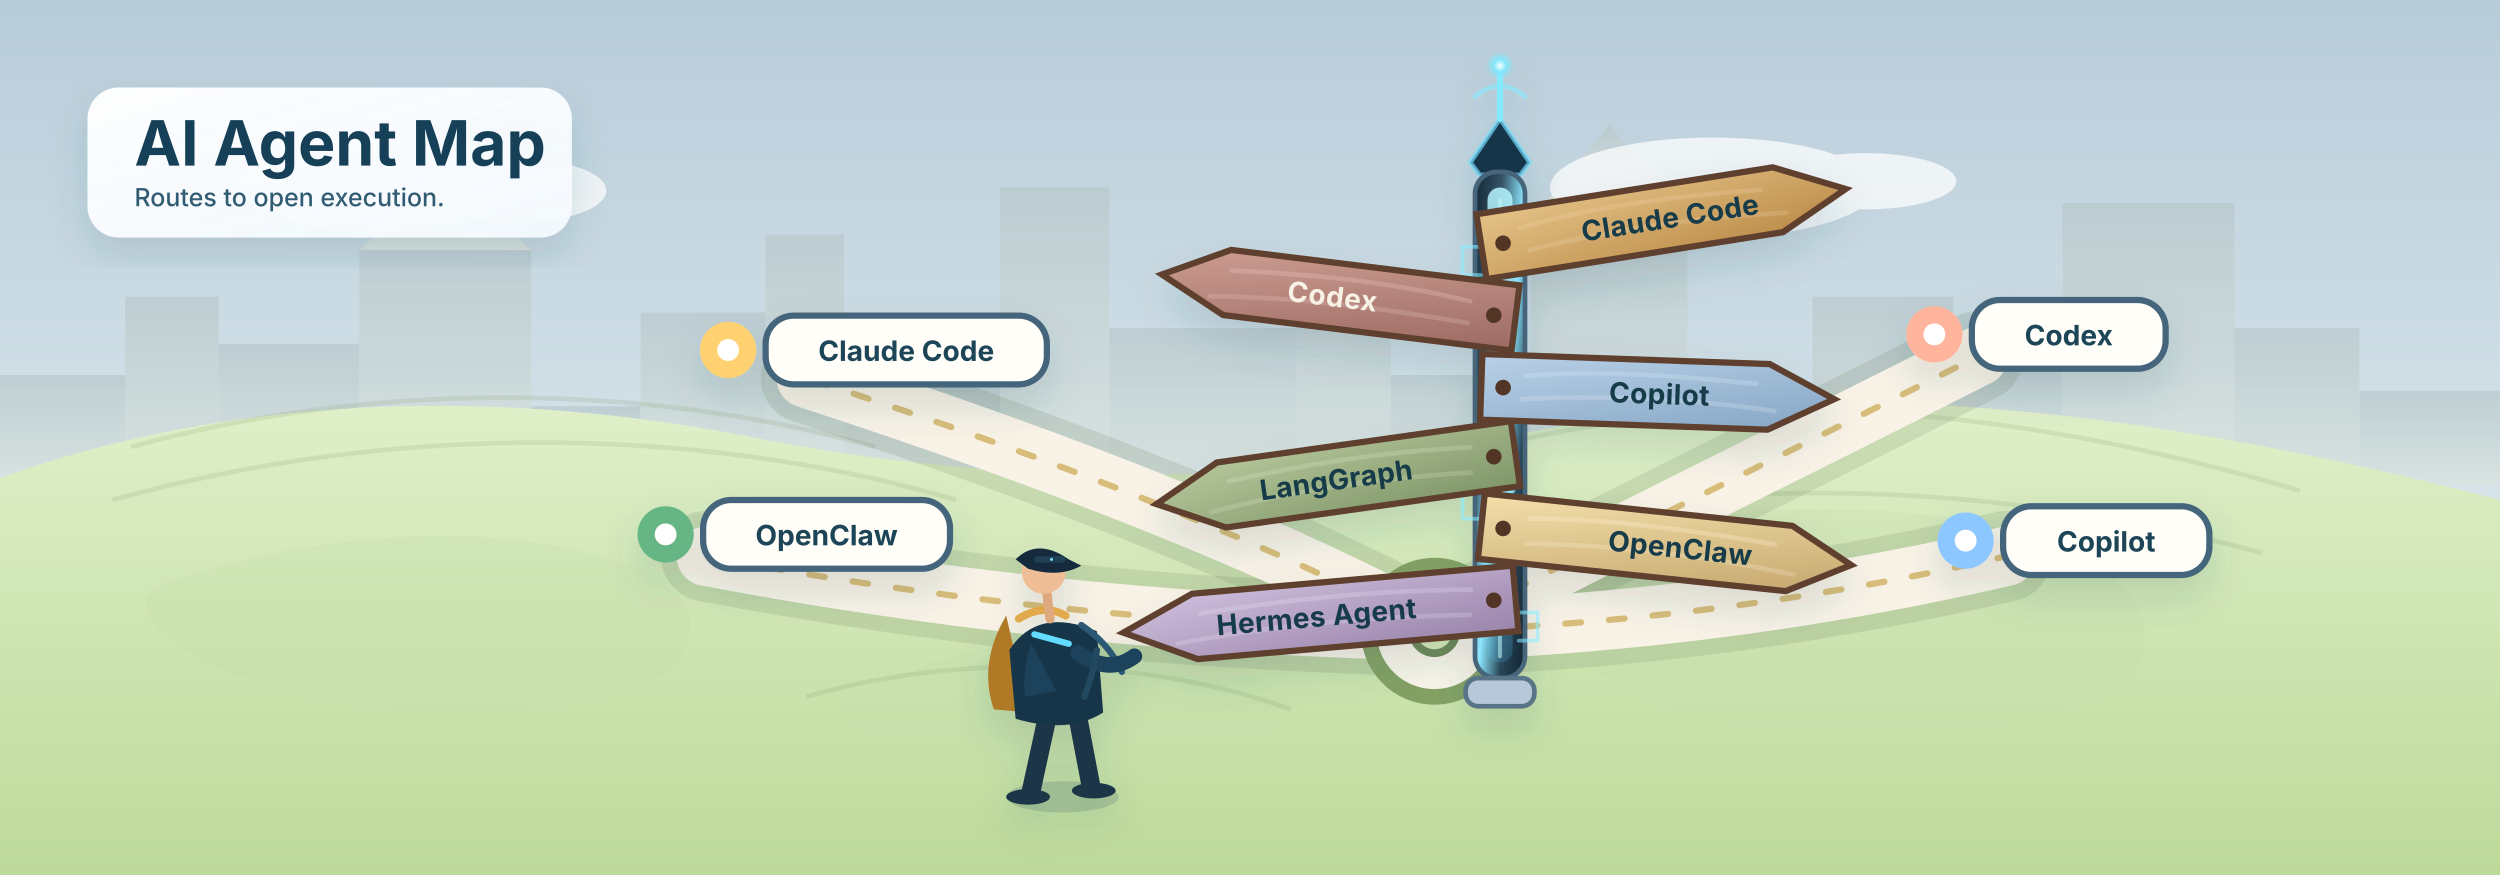
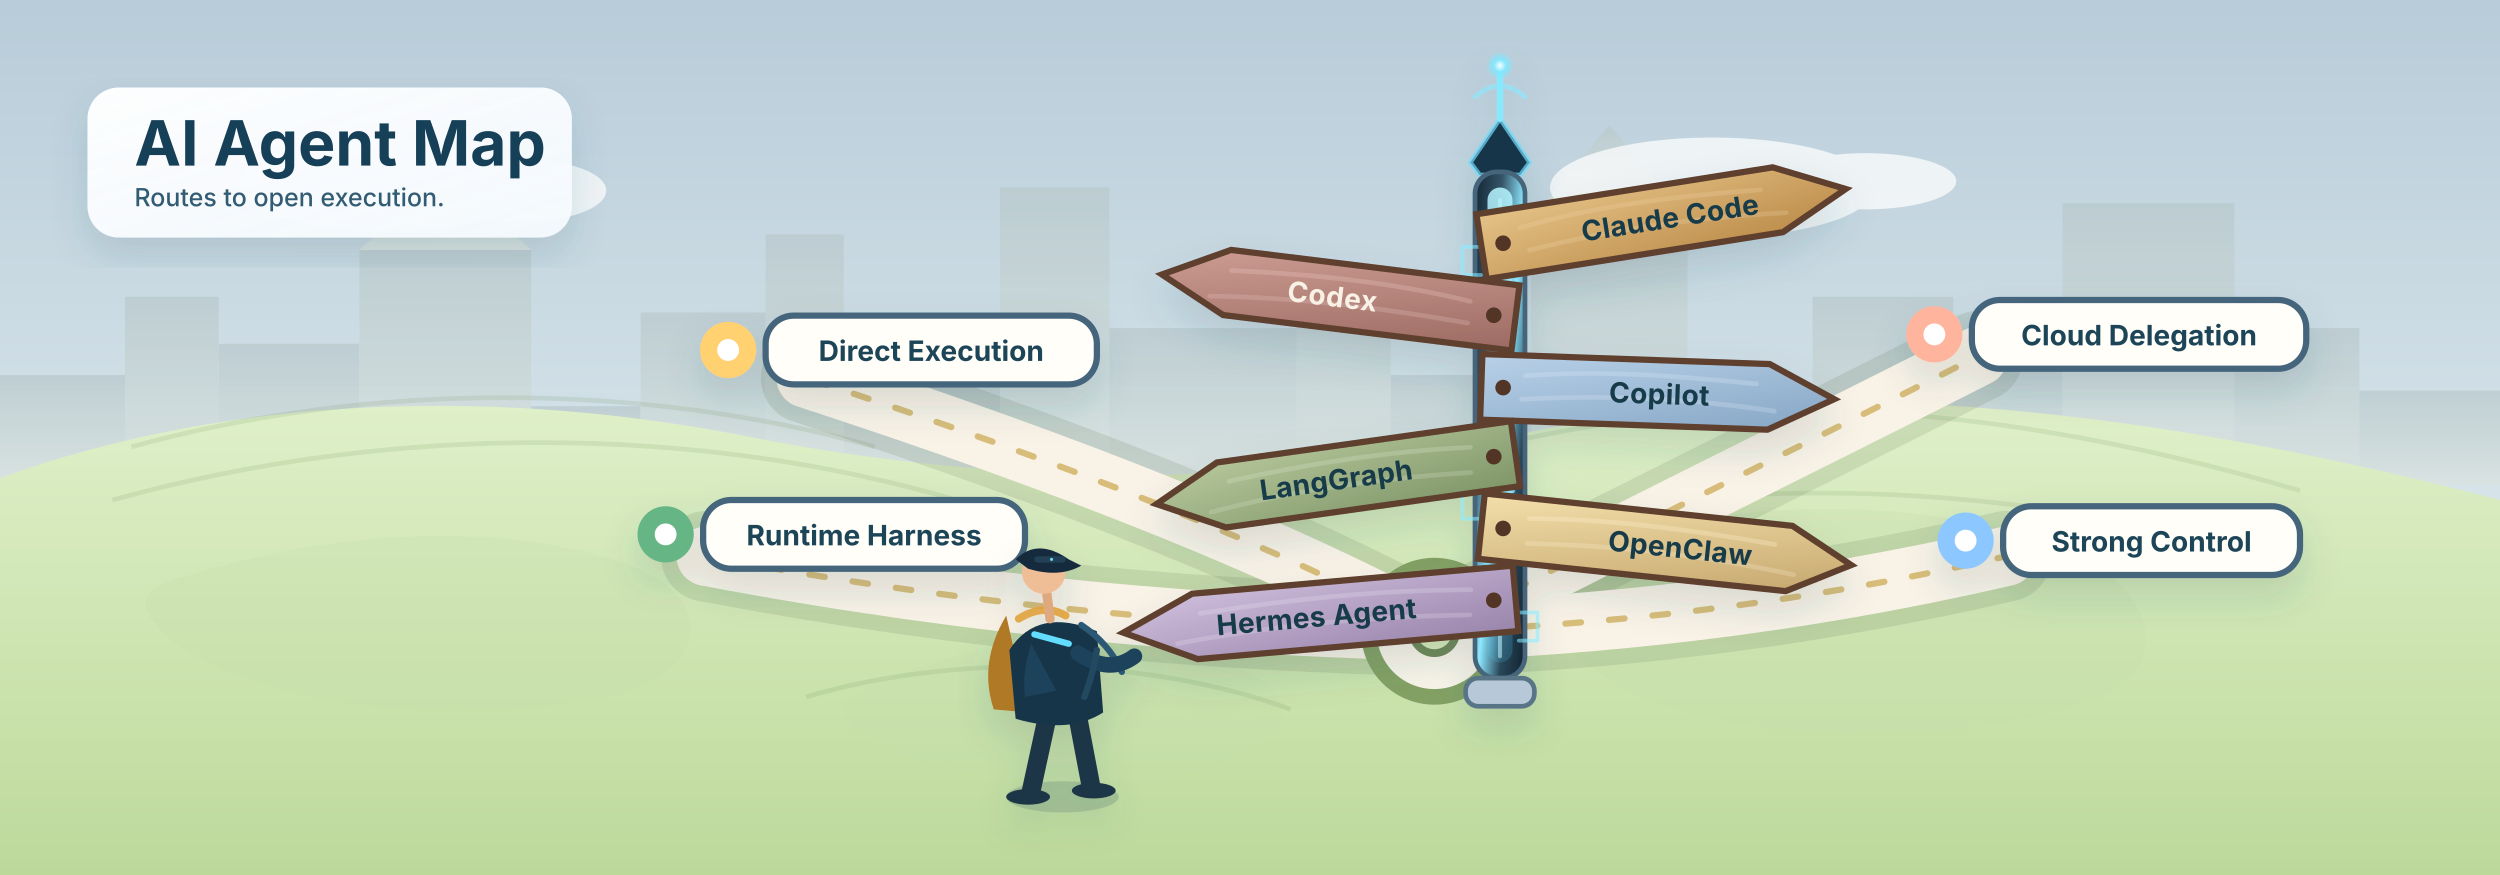
<svg xmlns="http://www.w3.org/2000/svg" width="1600" height="560" viewBox="0 0 1600 560" role="img" aria-labelledby="title desc">
  <defs>
    <linearGradient id="sky" x1="0" y1="0" x2="0" y2="1">
      <stop offset="0%" stop-color="#b8ccd9" />
      <stop offset="62%" stop-color="#d9e6eb" />
      <stop offset="100%" stop-color="#f2f5f1" />
    </linearGradient>
    <linearGradient id="cityScape" x1="0" y1="0" x2="0" y2="1">
      <stop offset="0%" stop-color="#bacace" />
      <stop offset="100%" stop-color="#d9e3df" />
    </linearGradient>
    <linearGradient id="land" x1="0" y1="0" x2="0" y2="1">
      <stop offset="0%" stop-color="#dff0c9" />
      <stop offset="100%" stop-color="#bdd99a" />
    </linearGradient>
    <linearGradient id="card" x1="0" y1="0" x2="1" y2="1">
      <stop offset="0%" stop-color="#ffffff" stop-opacity="0.97" />
      <stop offset="100%" stop-color="#f5fbff" stop-opacity="0.93" />
    </linearGradient>
    <linearGradient id="pole" x1="0" y1="0" x2="1" y2="1">
      <stop offset="0%" stop-color="#132735" />
      <stop offset="28%" stop-color="#355366" />
      <stop offset="52%" stop-color="#8de8ff" />
      <stop offset="74%" stop-color="#2a475a" />
      <stop offset="100%" stop-color="#10222f" />
    </linearGradient>
    <linearGradient id="poleCircuit" x1="0" y1="0" x2="0" y2="1">
      <stop offset="0%" stop-color="#b7f5ff" stop-opacity="0.96" />
      <stop offset="100%" stop-color="#52d3ff" stop-opacity="0.18" />
    </linearGradient>
    <radialGradient id="nodeGlow" cx="50%" cy="50%" r="50%">
      <stop offset="0%" stop-color="#f9feff" stop-opacity="1" />
      <stop offset="45%" stop-color="#7de8ff" stop-opacity="0.9" />
      <stop offset="100%" stop-color="#7de8ff" stop-opacity="0" />
    </radialGradient>
    <linearGradient id="woodHoney" x1="0" y1="0" x2="1" y2="1">
      <stop offset="0%" stop-color="#e4c287" />
      <stop offset="100%" stop-color="#bb8a47" />
    </linearGradient>
    <linearGradient id="woodRose" x1="0" y1="0" x2="1" y2="1">
      <stop offset="0%" stop-color="#cf9f95" />
      <stop offset="100%" stop-color="#9c6a62" />
    </linearGradient>
    <linearGradient id="woodSky" x1="0" y1="0" x2="1" y2="1">
      <stop offset="0%" stop-color="#b9d1e8" />
      <stop offset="100%" stop-color="#84a5c4" />
    </linearGradient>
    <linearGradient id="woodOlive" x1="0" y1="0" x2="1" y2="1">
      <stop offset="0%" stop-color="#b8c99d" />
      <stop offset="100%" stop-color="#7f9668" />
    </linearGradient>
    <linearGradient id="woodCream" x1="0" y1="0" x2="1" y2="1">
      <stop offset="0%" stop-color="#f3dfab" />
      <stop offset="100%" stop-color="#c4a56b" />
    </linearGradient>
    <linearGradient id="woodPlum" x1="0" y1="0" x2="1" y2="1">
      <stop offset="0%" stop-color="#d0c0de" />
      <stop offset="100%" stop-color="#9a84ab" />
    </linearGradient>
    <filter id="shadow" x="-20%" y="-20%" width="140%" height="140%">
      <feDropShadow dx="0" dy="12" stdDeviation="12" flood-color="#385867" flood-opacity="0.16" />
    </filter>
    <style>
      .title { font: 700 40px ui-sans-serif, -apple-system, BlinkMacSystemFont, 'Segoe UI', sans-serif; fill: #163f58; }
      .subtitle { font: 500 16px ui-sans-serif, -apple-system, BlinkMacSystemFont, 'Segoe UI', sans-serif; fill: #335c73; }
      .plankLight { font: 700 18px ui-sans-serif, -apple-system, BlinkMacSystemFont, 'Segoe UI', sans-serif; fill: #f8f1e5; letter-spacing: 0.3px; }
      .plankDark { font: 700 18px ui-sans-serif, -apple-system, BlinkMacSystemFont, 'Segoe UI', sans-serif; fill: #183a4a; letter-spacing: 0.2px; }
      .marker { font: 700 18px ui-sans-serif, -apple-system, BlinkMacSystemFont, 'Segoe UI', sans-serif; fill: #1f4559; }
    </style>
  </defs>
  <rect width="1600" height="560" fill="url(#sky)" />
  <g fill="url(#cityScape)" opacity="0.8">
    <rect x="0" y="240" width="80" height="70" />
    <rect x="80" y="190" width="60" height="120" />
    <rect x="140" y="220" width="90" height="90" />
    <rect x="230" y="160" width="110" height="150" />
    <polygon points="230,160 285,110 340,160" />
    <rect x="340" y="260" width="70" height="50" />
    <rect x="410" y="200" width="80" height="110" />
    <rect x="490" y="150" width="50" height="160" />
    <rect x="540" y="230" width="100" height="80" />
    <rect x="640" y="120" width="70" height="190" />
    <rect x="710" y="210" width="120" height="100" />
    <rect x="830" y="180" width="60" height="130" />
    <rect x="890" y="240" width="90" height="70" />
    <rect x="980" y="140" width="100" height="170" />
    <polygon points="980,140 1030,80 1080,140" />
    <rect x="1080" y="260" width="80" height="50" />
    <rect x="1160" y="190" width="90" height="120" />
    <rect x="1250" y="220" width="70" height="90" />
    <rect x="1320" y="130" width="110" height="180" />
    <rect x="1430" y="210" width="80" height="100" />
    <rect x="1510" y="250" width="90" height="60" />
  </g>
  <g opacity="0.72" fill="#ffffff">
    <ellipse cx="246" cy="118" rx="92" ry="30" />
    <ellipse cx="334" cy="122" rx="54" ry="20" />
    <ellipse cx="1096" cy="120" rx="104" ry="32" />
    <ellipse cx="1194" cy="116" rx="58" ry="18" />
  </g>
  <path d="M0 306 C148 252 322 248 482 280 C632 310 814 314 972 278 C1128 244 1324 248 1600 320 L1600 560 L0 560 Z" fill="url(#land)" />
  <g opacity="0.3" fill="#c6dfaa">
    <path d="M108 372 C212 338 320 334 398 360 C462 380 454 434 388 446 C262 472 132 440 100 400 C88 386 92 378 108 372 Z" />
    <path d="M1004 354 C1104 316 1236 318 1318 350 C1380 374 1392 426 1344 446 C1254 482 1088 476 1028 434 C982 402 964 370 1004 354 Z" />
    <path d="M580 430 C648 402 738 404 790 426 C844 448 824 488 752 496 C656 508 566 490 544 464 C532 448 544 444 580 430 Z" />
  </g>
  <g opacity="0.16" fill="none" stroke="#70905d" stroke-width="3">
    <path d="M84 286 C236 244 410 244 560 286" />
    <path d="M72 320 C252 270 448 272 612 320" />
    <path d="M930 292 C1090 248 1260 252 1472 314" />
    <path d="M968 338 C1104 304 1278 308 1448 354" />
    <path d="M516 446 C610 418 734 420 826 454" />
  </g>
  <g filter="url(#shadow)">
    <rect x="56" y="56" width="310" height="96" rx="20" fill="url(#card)" />
    <text x="86" y="106" class="title">AI Agent Map</text>
    <text x="86" y="132" class="subtitle" style="font-size:16px;">Routes to open execution.</text>
  </g>
  <g fill="none" stroke="#607154" stroke-opacity="0.16" stroke-width="58" stroke-linecap="round" stroke-linejoin="round">
    <path d="M918 404 C822 352 688 298 516 242" />
    <path d="M918 404 C776 400 632 390 452 356" />
    <path d="M918 404 C1016 352 1144 290 1266 228" />
    <path d="M918 404 C1022 400 1146 388 1284 356" />
  </g>
  <g fill="none" stroke="#f9f2e6" stroke-width="38" stroke-linecap="round" stroke-linejoin="round">
    <path d="M918 404 C822 352 688 298 516 242" />
    <path d="M918 404 C776 400 632 390 452 356" />
    <path d="M918 404 C1016 352 1144 290 1266 228" />
    <path d="M918 404 C1022 400 1146 388 1284 356" />
  </g>
  <g fill="none" stroke="#d8bd7a" stroke-width="4" stroke-linecap="round" stroke-dasharray="10 18">
    <path d="M918 404 C822 352 688 298 516 242" />
    <path d="M918 404 C776 400 632 390 452 356" />
    <path d="M918 404 C1016 352 1144 290 1266 228" />
    <path d="M918 404 C1022 400 1146 388 1284 356" />
  </g>
  <g>
    <circle cx="918" cy="404" r="42" fill="#f9f4e8" stroke="#84a164" stroke-width="10" />
    <circle cx="918" cy="404" r="14" fill="#d8ebb8" stroke="#6f8858" stroke-width="5" />
  </g>
  <g filter="url(#shadow)">
    <g transform="translate(426 342)">
      <circle r="18" fill="#66b585" />
      <circle r="7" fill="#ffffff" />
-       <rect x="24" y="-22" width="158" height="44" rx="18" fill="#fffef9" stroke="#45657b" stroke-width="4" />
-       <text x="103" y="7" text-anchor="middle" class="marker">OpenClaw</text>
+       <rect x="24" y="-22" width="206" height="44" rx="18" fill="#fffef9" stroke="#45657b" stroke-width="4" />
+       <text x="127" y="7" text-anchor="middle" class="marker">Runtime Harness</text>
    </g>
    <g transform="translate(466 224)">
      <circle r="18" fill="#ffd16f" />
      <circle r="7" fill="#ffffff" />
-       <rect x="24" y="-22" width="180" height="44" rx="18" fill="#fffef9" stroke="#45657b" stroke-width="4" />
-       <text x="114" y="7" text-anchor="middle" class="marker">Claude Code</text>
+       <rect x="24" y="-22" width="212" height="44" rx="18" fill="#fffef9" stroke="#45657b" stroke-width="4" />
+       <text x="130" y="7" text-anchor="middle" class="marker">Direct Execution</text>
    </g>
    <g transform="translate(1238 214)">
      <circle r="18" fill="#ffb59d" />
      <circle r="7" fill="#ffffff" />
-       <rect x="24" y="-22" width="124" height="44" rx="18" fill="#fffef9" stroke="#45657b" stroke-width="4" />
-       <text x="86" y="7" text-anchor="middle" class="marker">Codex</text>
+       <rect x="24" y="-22" width="214" height="44" rx="18" fill="#fffef9" stroke="#45657b" stroke-width="4" />
+       <text x="131" y="7" text-anchor="middle" class="marker">Cloud Delegation</text>
    </g>
    <g transform="translate(1258 346)">
      <circle r="18" fill="#8dc7ff" />
      <circle r="7" fill="#ffffff" />
-       <rect x="24" y="-22" width="132" height="44" rx="18" fill="#fffef9" stroke="#45657b" stroke-width="4" />
-       <text x="90" y="7" text-anchor="middle" class="marker">Copilot</text>
+       <rect x="24" y="-22" width="190" height="44" rx="18" fill="#fffef9" stroke="#45657b" stroke-width="4" />
+       <text x="119" y="7" text-anchor="middle" class="marker">Strong Control</text>
    </g>
  </g>
  <g filter="url(#shadow)">
    <path d="M941 104 L960 76 L979 104 L973 112 H947 Z" fill="#143448" stroke="#74d9f8" stroke-opacity="0.7" stroke-width="3" />
    <path d="M960 48 L960 76" fill="none" stroke="#86eaff" stroke-width="4" stroke-linecap="round" />
    <path d="M944 62 Q960 48 976 62" fill="none" stroke="#86eaff" stroke-opacity="0.62" stroke-width="3" stroke-linecap="round" />
    <circle cx="960" cy="42" r="9" fill="url(#nodeGlow)" />
    <rect x="944" y="110" width="32" height="324" rx="14" fill="url(#pole)" stroke="#46657a" stroke-width="3" />
    <rect x="952" y="120" width="16" height="304" rx="8" fill="url(#poleCircuit)" opacity="0.9" />
    <path d="M960 128 V420" fill="none" stroke="#c2f8ff" stroke-opacity="0.54" stroke-width="2.6" stroke-linecap="round" />
    <path d="M952 158 H968 M952 236 H968 M952 314 H968 M952 392 H968" fill="none" stroke="#b0f3ff" stroke-opacity="0.7" stroke-width="3" stroke-linecap="round" />
    <path d="M952 158 H936 V176 H948" fill="none" stroke="#86eaff" stroke-opacity="0.58" stroke-width="2.4" stroke-linecap="round" stroke-linejoin="round" />
    <path d="M968 236 H984 V252 H972" fill="none" stroke="#86eaff" stroke-opacity="0.58" stroke-width="2.4" stroke-linecap="round" stroke-linejoin="round" />
    <path d="M952 314 H936 V332 H948" fill="none" stroke="#86eaff" stroke-opacity="0.58" stroke-width="2.4" stroke-linecap="round" stroke-linejoin="round" />
    <path d="M968 392 H984 V410 H972" fill="none" stroke="#86eaff" stroke-opacity="0.58" stroke-width="2.4" stroke-linecap="round" stroke-linejoin="round" />
    <circle cx="960" cy="158" r="10" fill="url(#nodeGlow)" />
    <circle cx="960" cy="236" r="10" fill="url(#nodeGlow)" />
    <circle cx="960" cy="314" r="10" fill="url(#nodeGlow)" />
    <circle cx="960" cy="392" r="10" fill="url(#nodeGlow)" />
    <rect x="938" y="434" width="44" height="18" rx="8" fill="#b7c8d8" stroke="#587488" stroke-width="3" />
    <g transform="translate(960 156) rotate(-9)">
      <path d="M-12 -21 H180 L224 0 L180 21 H-12 Z" fill="url(#woodHoney)" stroke="#5f3f2e" stroke-width="4" />
      <path d="M14 -8 C58 -14 112 -13 170 -8" fill="none" stroke="#f4d6ae" stroke-opacity="0.24" stroke-width="3" stroke-linecap="round" />
      <path d="M18 7 C72 2 126 3 184 9" fill="none" stroke="#f7e4bf" stroke-opacity="0.2" stroke-width="3" stroke-linecap="round" />
      <circle cx="2" cy="0" r="5" fill="#523628" />
      <text x="110" y="7" text-anchor="middle" class="plankDark">Claude Code</text>
    </g>
    <g transform="translate(958 202) rotate(7)">
      <path d="M12 -21 H-174 L-216 0 L-174 21 H12 Z" fill="url(#woodRose)" stroke="#5f3f2e" stroke-width="4" />
      <path d="M-18 -7 C-68 -13 -118 -12 -172 -8" fill="none" stroke="#f2cfc8" stroke-opacity="0.26" stroke-width="3" stroke-linecap="round" />
      <path d="M-18 7 C-78 4 -128 4 -184 10" fill="none" stroke="#f7dfda" stroke-opacity="0.2" stroke-width="3" stroke-linecap="round" />
      <circle cx="-2" cy="0" r="5" fill="#523628" />
      <text x="-106" y="7" text-anchor="middle" class="plankLight">Codex</text>
    </g>
    <g transform="translate(960 248) rotate(2)">
      <path d="M-12 -21 H172 L214 0 L172 21 H-12 Z" fill="url(#woodSky)" stroke="#5f3f2e" stroke-width="4" />
      <path d="M16 -8 C58 -13 106 -12 164 -8" fill="none" stroke="#d7e8f5" stroke-opacity="0.3" stroke-width="3" stroke-linecap="round" />
      <path d="M14 7 C72 2 124 3 176 9" fill="none" stroke="#ecf4fb" stroke-opacity="0.22" stroke-width="3" stroke-linecap="round" />
      <circle cx="2" cy="0" r="5" fill="#523628" />
      <text x="102" y="7" text-anchor="middle" class="plankDark">Copilot</text>
    </g>
    <g transform="translate(958 292) rotate(-8)">
      <path d="M12 -21 H-178 L-220 0 L-178 21 H12 Z" fill="url(#woodOlive)" stroke="#5f3f2e" stroke-width="4" />
      <path d="M-16 -8 C-68 -13 -122 -12 -172 -8" fill="none" stroke="#d9e7c9" stroke-opacity="0.28" stroke-width="3" stroke-linecap="round" />
      <path d="M-18 8 C-82 3 -136 4 -186 10" fill="none" stroke="#eaf1de" stroke-opacity="0.2" stroke-width="3" stroke-linecap="round" />
      <circle cx="-2" cy="0" r="5" fill="#523628" />
      <text x="-104" y="7" text-anchor="middle" class="plankDark">LangGraph</text>
    </g>
    <g transform="translate(960 338) rotate(6)">
      <path d="M-12 -21 H186 L226 0 L186 21 H-12 Z" fill="url(#woodCream)" stroke="#5f3f2e" stroke-width="4" />
      <path d="M18 -8 C64 -13 118 -12 176 -8" fill="none" stroke="#fff0cf" stroke-opacity="0.3" stroke-width="3" stroke-linecap="round" />
      <path d="M18 8 C76 3 134 4 190 10" fill="none" stroke="#fff6df" stroke-opacity="0.22" stroke-width="3" stroke-linecap="round" />
      <circle cx="2" cy="0" r="5" fill="#523628" />
      <text x="116" y="7" text-anchor="middle" class="plankDark">OpenClaw</text>
    </g>
    <g transform="translate(958 384) rotate(-5)">
      <path d="M12 -21 H-194 L-240 0 L-194 21 H12 Z" fill="url(#woodPlum)" stroke="#5f3f2e" stroke-width="4" />
      <path d="M-16 -8 C-76 -13 -130 -12 -190 -8" fill="none" stroke="#e7def0" stroke-opacity="0.28" stroke-width="3" stroke-linecap="round" />
      <path d="M-18 8 C-92 3 -146 4 -206 10" fill="none" stroke="#f2ebf7" stroke-opacity="0.22" stroke-width="3" stroke-linecap="round" />
      <circle cx="-2" cy="0" r="5" fill="#523628" />
      <text x="-116" y="7" text-anchor="middle" class="plankDark">Hermes Agent</text>
    </g>
  </g>
  <g transform="translate(680 350)" filter="url(#shadow)">
    <ellipse cx="0" cy="160" rx="36" ry="10" fill="#2d4b5e" opacity="0.18" />
    <path d="M-10 110 L-20 156" fill="none" stroke="#1d3446" stroke-width="12" stroke-linecap="round" />
    <path d="M10 110 L18 152" fill="none" stroke="#1d3446" stroke-width="12" stroke-linecap="round" />
    <ellipse cx="-22" cy="160" rx="14" ry="5" fill="#1d3446" />
    <ellipse cx="20" cy="156" rx="14" ry="5" fill="#1d3446" />
    <path d="M-36 44 Q-54 74 -44 104 L-22 106 Z" fill="#b07926" />
    <path d="M-28 46 Q-12 36 2 44" fill="none" stroke="#e0a23c" stroke-width="5" stroke-linecap="round" opacity="0.9" />
    <path d="M-34 66 Q-16 38 22 54 L26 106 Q4 120 -30 110 Z" fill="#183548" />
    <path d="M12 50 Q30 62 38 80" fill="none" stroke="#2a5875" stroke-width="4" stroke-linecap="round" />
    <path d="M-20 62 Q-26 80 -24 96 L-4 92 Z" fill="#1d425b" />
    <path d="M10 68 Q30 82 46 70" fill="none" stroke="#1d425b" stroke-width="10" stroke-linecap="round" />
    <path d="M-18 56 L4 62" fill="none" stroke="#62ddff" stroke-width="4" stroke-linecap="round" />
    <path d="M22 66 Q20 80 14 96" fill="none" stroke="#214a60" stroke-width="4" stroke-linecap="round" />
    <path d="M-8 46 L-10 30" fill="none" stroke="#dfa980" stroke-width="6" stroke-linecap="round" />
    <circle cx="-12" cy="16" r="14" fill="#efbd96" />
    <path d="M-30 8 Q-16 -6 4 8 L12 12 Q-2 20 -22 14 Z" fill="#142c3c" />
    <rect x="-18" y="6" width="20" height="4" rx="2" fill="#204157" />
    <rect x="-8" y="7" width="2" height="2" rx="1" fill="#7ce8ff" opacity="0.9" />
  </g>
</svg>
